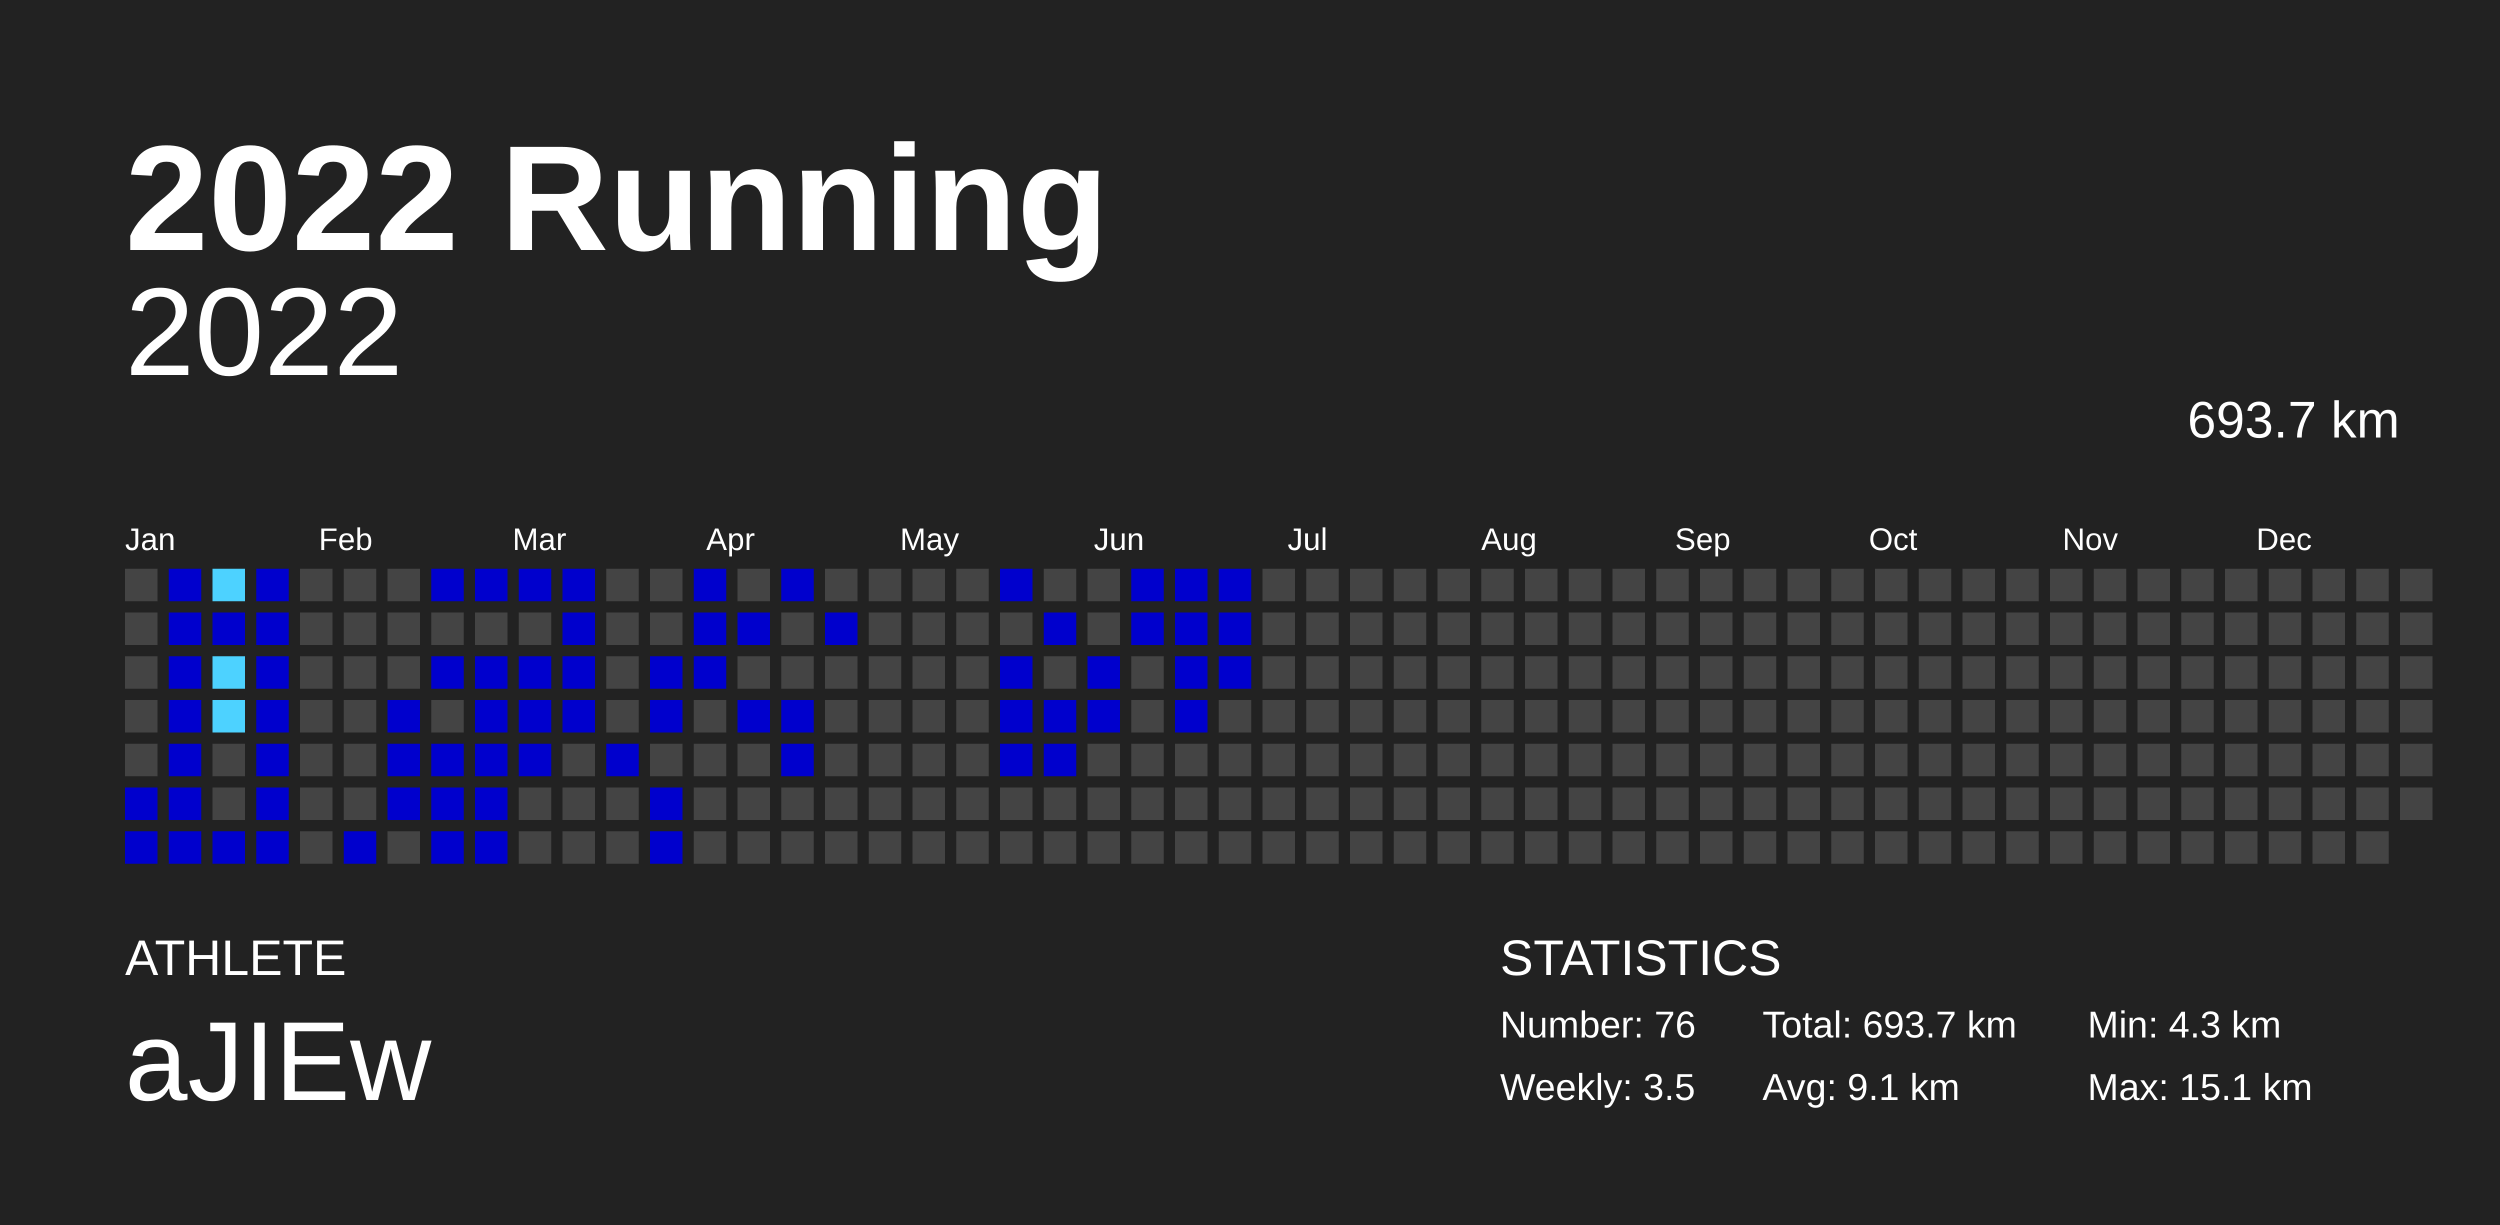
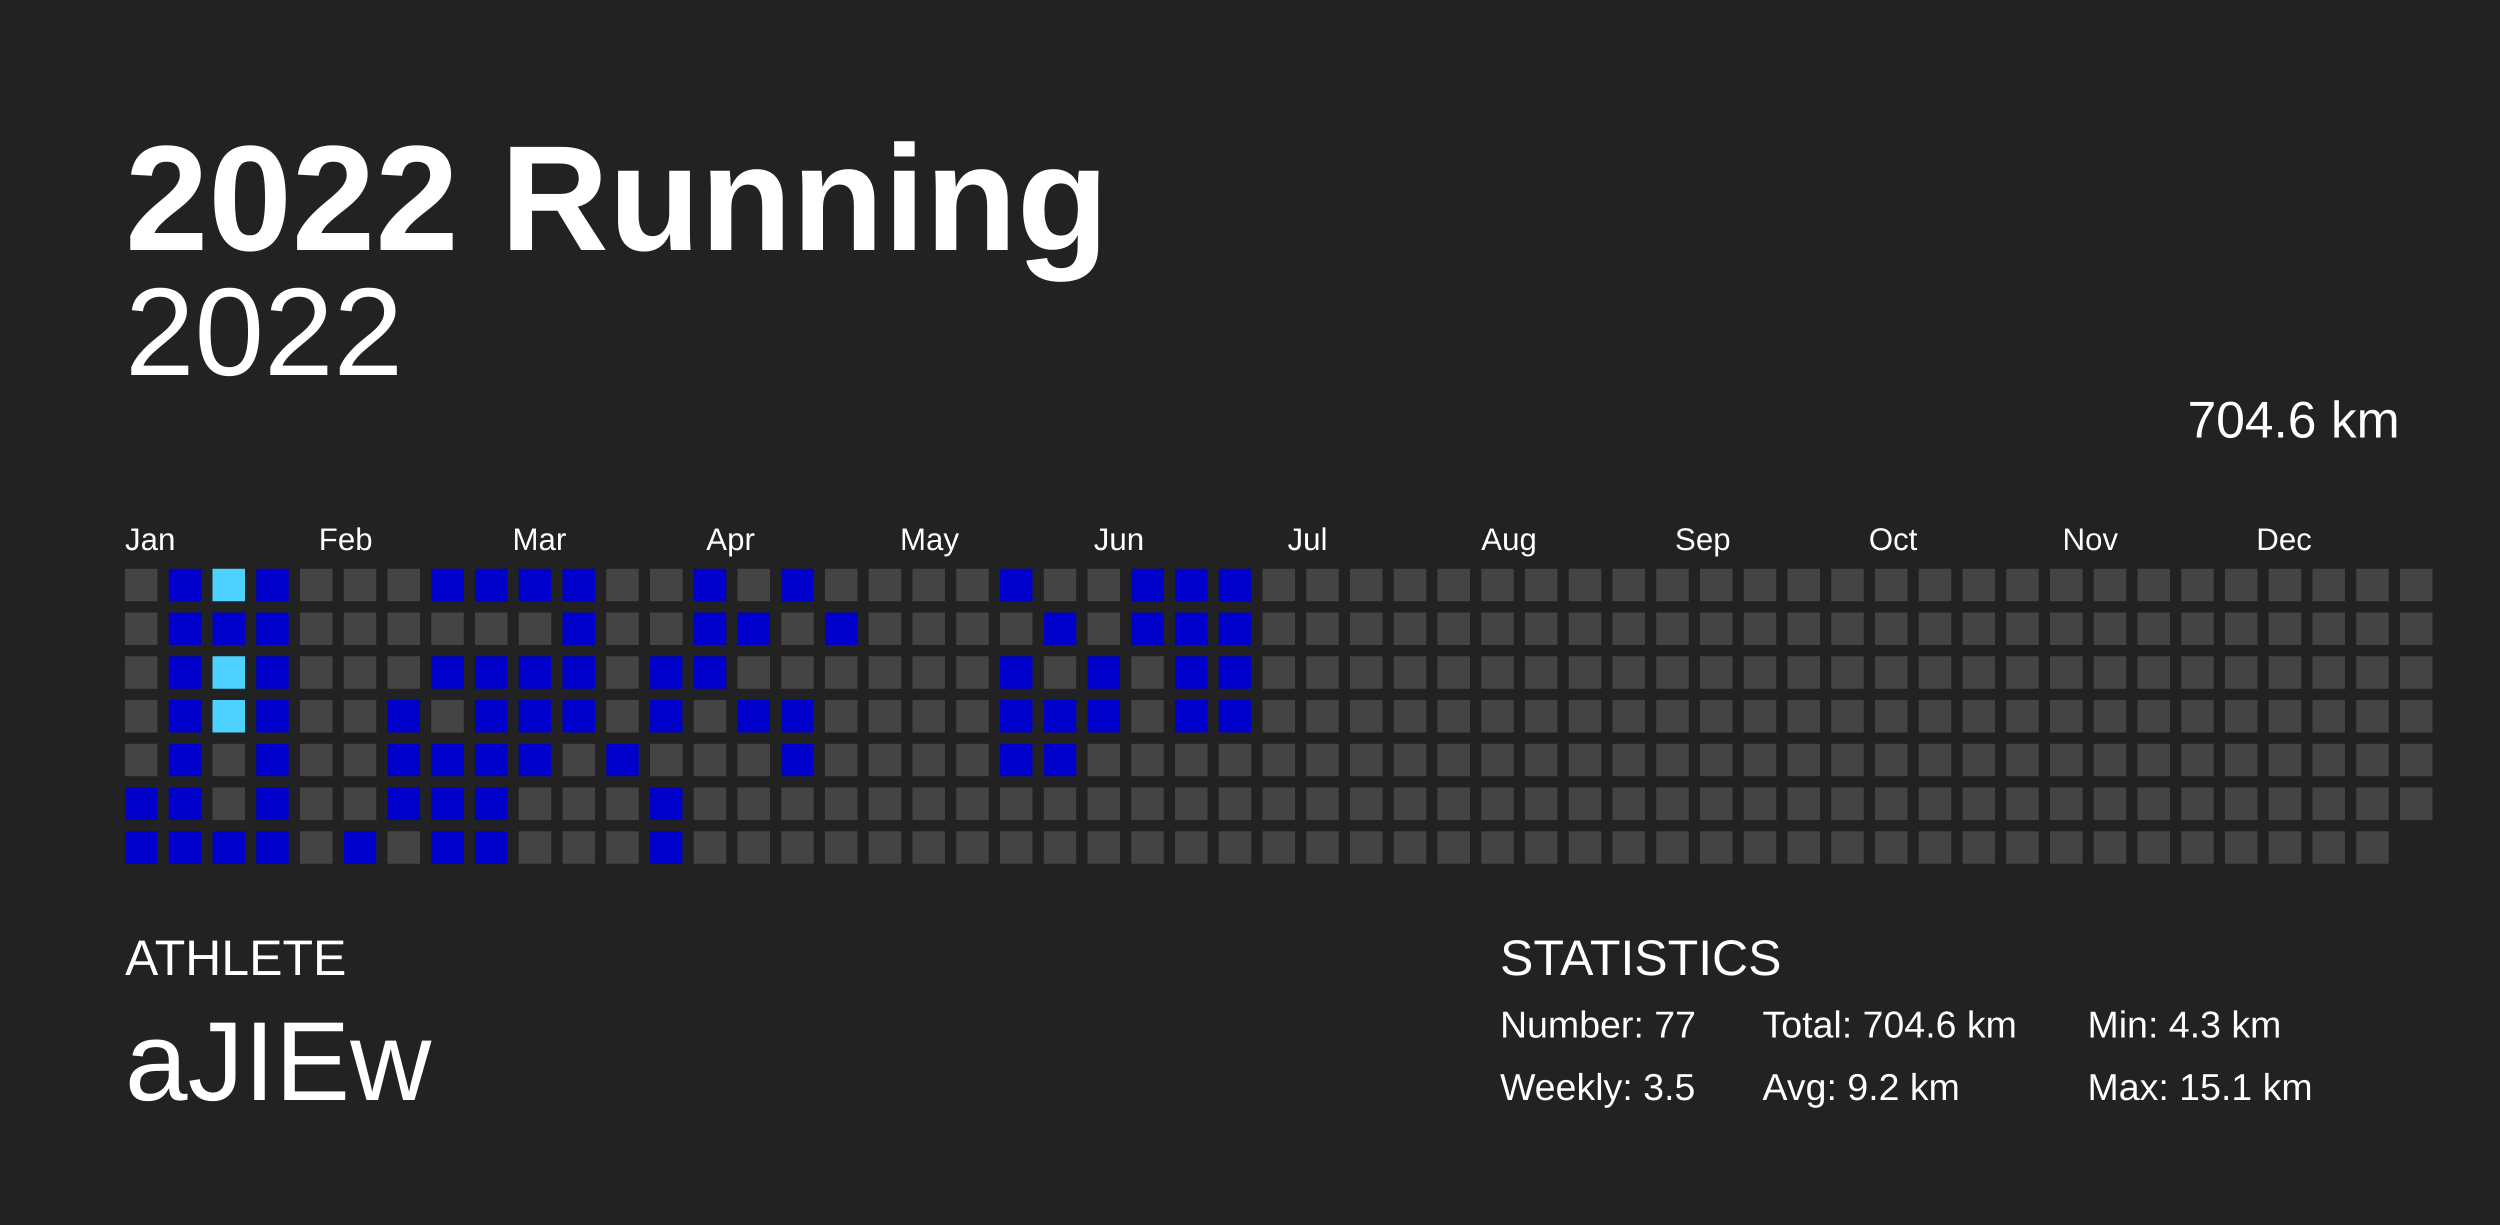
<svg xmlns="http://www.w3.org/2000/svg" baseProfile="full" height="98mm" version="1.1" viewBox="0,0,200,98" width="200mm">
  <defs />
  <rect fill="#222222" height="98" width="200" x="0" y="0" />
  <text fill="#FFFFFF" style="font-size:12px; font-family:Arial; font-weight:bold;" x="10" y="20">2022 Running</text>
  <text fill="#FFFFFF" style="font-size:4px; font-family:Arial" x="10" y="78">ATHLETE</text>
  <text fill="#FFFFFF" style="font-size:9px; font-family:Arial" x="10" y="88">aJIEw</text>
  <text fill="#FFFFFF" style="font-size:4px; font-family:Arial" x="120" y="78">STATISTICS</text>
-   <text fill="#FFFFFF" style="font-size:3px; font-family:Arial" x="120" y="83">Number: 76</text>
+   <text fill="#FFFFFF" style="font-size:3px; font-family:Arial" x="120" y="83">Number: 77</text>
  <text fill="#FFFFFF" style="font-size:3px; font-family:Arial" x="120" y="88">Weekly: 3.5</text>
-   <text fill="#FFFFFF" style="font-size:3px; font-family:Arial" x="141" y="83">Total: 693.7 km</text>
-   <text fill="#FFFFFF" style="font-size:3px; font-family:Arial" x="141" y="88">Avg: 9.1 km</text>
+   <text fill="#FFFFFF" style="font-size:3px; font-family:Arial" x="141" y="83">Total: 704.6 km</text>
+   <text fill="#FFFFFF" style="font-size:3px; font-family:Arial" x="141" y="88">Avg: 9.2 km</text>
  <text fill="#FFFFFF" style="font-size:3px; font-family:Arial" x="167" y="83">Min: 4.3 km</text>
  <text fill="#FFFFFF" style="font-size:3px; font-family:Arial" x="167" y="88">Max: 15.1 km</text>
  <text alignment-baseline="hanging" fill="#FFFFFF" style="font-size:10.0px; font-family:Arial;" x="10" y="30">2022</text>
-   <text alignment-baseline="hanging" fill="#FFFFFF" style="font-size:4.125px; font-family:Arial;" x="175" y="35">693.7 km</text>
+   <text alignment-baseline="hanging" fill="#FFFFFF" style="font-size:4.125px; font-family:Arial;" x="175" y="35">704.6 km</text>
  <text fill="#FFFFFF" style="font-size:2.5px; font-family:Arial" x="10.0" y="44">Jan</text>
  <text fill="#FFFFFF" style="font-size:2.5px; font-family:Arial" x="25.5" y="44">Feb</text>
  <text fill="#FFFFFF" style="font-size:2.5px; font-family:Arial" x="41.0" y="44">Mar</text>
  <text fill="#FFFFFF" style="font-size:2.5px; font-family:Arial" x="56.5" y="44">Apr</text>
  <text fill="#FFFFFF" style="font-size:2.5px; font-family:Arial" x="72.0" y="44">May</text>
  <text fill="#FFFFFF" style="font-size:2.5px; font-family:Arial" x="87.5" y="44">Jun</text>
  <text fill="#FFFFFF" style="font-size:2.5px; font-family:Arial" x="103.0" y="44">Jul</text>
  <text fill="#FFFFFF" style="font-size:2.5px; font-family:Arial" x="118.5" y="44">Aug</text>
  <text fill="#FFFFFF" style="font-size:2.5px; font-family:Arial" x="134.0" y="44">Sep</text>
  <text fill="#FFFFFF" style="font-size:2.5px; font-family:Arial" x="149.5" y="44">Oct</text>
  <text fill="#FFFFFF" style="font-size:2.5px; font-family:Arial" x="165.0" y="44">Nov</text>
  <text fill="#FFFFFF" style="font-size:2.5px; font-family:Arial" x="180.5" y="44">Dec</text>
  <rect fill="#444444" height="2.6" width="2.6" x="10.0" y="45.5" />
  <rect fill="#444444" height="2.6" width="2.6" x="10.0" y="49.0" />
  <rect fill="#444444" height="2.6" width="2.6" x="10.0" y="52.5" />
  <rect fill="#444444" height="2.6" width="2.6" x="10.0" y="56.0" />
  <rect fill="#444444" height="2.6" width="2.6" x="10.0" y="59.5" />
  <rect fill="mediumblue" height="2.6" width="2.6" x="10.0" y="63.0" />
  <rect fill="mediumblue" height="2.6" width="2.6" x="10.0" y="66.5" />
  <rect fill="mediumblue" height="2.6" width="2.6" x="13.5" y="45.5" />
  <rect fill="mediumblue" height="2.6" width="2.6" x="13.5" y="49.0" />
  <rect fill="mediumblue" height="2.6" width="2.6" x="13.5" y="52.5" />
  <rect fill="mediumblue" height="2.6" width="2.6" x="13.5" y="56.0" />
  <rect fill="mediumblue" height="2.6" width="2.6" x="13.5" y="59.5" />
  <rect fill="mediumblue" height="2.6" width="2.6" x="13.5" y="63.0" />
  <rect fill="mediumblue" height="2.6" width="2.6" x="13.5" y="66.5" />
  <rect fill="#4dd2ff" height="2.6" width="2.6" x="17.0" y="45.5" />
  <rect fill="mediumblue" height="2.6" width="2.6" x="17.0" y="49.0" />
  <rect fill="#4dd2ff" height="2.6" width="2.6" x="17.0" y="52.5" />
  <rect fill="#4dd2ff" height="2.6" width="2.6" x="17.0" y="56.0" />
  <rect fill="#444444" height="2.6" width="2.6" x="17.0" y="59.5" />
  <rect fill="#444444" height="2.6" width="2.6" x="17.0" y="63.0" />
  <rect fill="mediumblue" height="2.6" width="2.6" x="17.0" y="66.5" />
  <rect fill="mediumblue" height="2.6" width="2.6" x="20.5" y="45.5" />
  <rect fill="mediumblue" height="2.6" width="2.6" x="20.5" y="49.0" />
  <rect fill="mediumblue" height="2.6" width="2.6" x="20.5" y="52.5" />
  <rect fill="mediumblue" height="2.6" width="2.6" x="20.5" y="56.0" />
  <rect fill="mediumblue" height="2.6" width="2.6" x="20.5" y="59.5" />
  <rect fill="mediumblue" height="2.6" width="2.6" x="20.5" y="63.0" />
  <rect fill="mediumblue" height="2.6" width="2.6" x="20.5" y="66.5" />
  <rect fill="#444444" height="2.6" width="2.6" x="24.0" y="45.5" />
  <rect fill="#444444" height="2.6" width="2.6" x="24.0" y="49.0" />
  <rect fill="#444444" height="2.6" width="2.6" x="24.0" y="52.5" />
  <rect fill="#444444" height="2.6" width="2.6" x="24.0" y="56.0" />
  <rect fill="#444444" height="2.6" width="2.6" x="24.0" y="59.5" />
  <rect fill="#444444" height="2.6" width="2.6" x="24.0" y="63.0" />
  <rect fill="#444444" height="2.6" width="2.6" x="24.0" y="66.5" />
  <rect fill="#444444" height="2.6" width="2.6" x="27.5" y="45.5" />
  <rect fill="#444444" height="2.6" width="2.6" x="27.5" y="49.0" />
  <rect fill="#444444" height="2.6" width="2.6" x="27.5" y="52.5" />
  <rect fill="#444444" height="2.6" width="2.6" x="27.5" y="56.0" />
  <rect fill="#444444" height="2.6" width="2.6" x="27.5" y="59.5" />
  <rect fill="#444444" height="2.6" width="2.6" x="27.5" y="63.0" />
  <rect fill="mediumblue" height="2.6" width="2.6" x="27.5" y="66.5" />
  <rect fill="#444444" height="2.6" width="2.6" x="31.0" y="45.5" />
  <rect fill="#444444" height="2.6" width="2.6" x="31.0" y="49.0" />
  <rect fill="#444444" height="2.6" width="2.6" x="31.0" y="52.5" />
  <rect fill="mediumblue" height="2.6" width="2.6" x="31.0" y="56.0" />
  <rect fill="mediumblue" height="2.6" width="2.6" x="31.0" y="59.5" />
  <rect fill="mediumblue" height="2.6" width="2.6" x="31.0" y="63.0" />
  <rect fill="#444444" height="2.6" width="2.6" x="31.0" y="66.5" />
  <rect fill="mediumblue" height="2.6" width="2.6" x="34.5" y="45.5" />
  <rect fill="#444444" height="2.6" width="2.6" x="34.5" y="49.0" />
  <rect fill="mediumblue" height="2.6" width="2.6" x="34.5" y="52.5" />
  <rect fill="#444444" height="2.6" width="2.6" x="34.5" y="56.0" />
  <rect fill="mediumblue" height="2.6" width="2.6" x="34.5" y="59.5" />
  <rect fill="mediumblue" height="2.6" width="2.6" x="34.5" y="63.0" />
  <rect fill="mediumblue" height="2.6" width="2.6" x="34.5" y="66.5" />
  <rect fill="mediumblue" height="2.6" width="2.6" x="38.0" y="45.5" />
  <rect fill="#444444" height="2.6" width="2.6" x="38.0" y="49.0" />
  <rect fill="mediumblue" height="2.6" width="2.6" x="38.0" y="52.5" />
  <rect fill="mediumblue" height="2.6" width="2.6" x="38.0" y="56.0" />
  <rect fill="mediumblue" height="2.6" width="2.6" x="38.0" y="59.5" />
  <rect fill="mediumblue" height="2.6" width="2.6" x="38.0" y="63.0" />
  <rect fill="mediumblue" height="2.6" width="2.6" x="38.0" y="66.5" />
  <rect fill="mediumblue" height="2.6" width="2.6" x="41.5" y="45.5" />
  <rect fill="#444444" height="2.6" width="2.6" x="41.5" y="49.0" />
  <rect fill="mediumblue" height="2.6" width="2.6" x="41.5" y="52.5" />
  <rect fill="mediumblue" height="2.6" width="2.6" x="41.5" y="56.0" />
  <rect fill="mediumblue" height="2.6" width="2.6" x="41.5" y="59.5" />
  <rect fill="#444444" height="2.6" width="2.6" x="41.5" y="63.0" />
  <rect fill="#444444" height="2.6" width="2.6" x="41.5" y="66.5" />
  <rect fill="mediumblue" height="2.6" width="2.6" x="45.0" y="45.5" />
  <rect fill="mediumblue" height="2.6" width="2.6" x="45.0" y="49.0" />
  <rect fill="mediumblue" height="2.6" width="2.6" x="45.0" y="52.5" />
  <rect fill="mediumblue" height="2.6" width="2.6" x="45.0" y="56.0" />
  <rect fill="#444444" height="2.6" width="2.6" x="45.0" y="59.5" />
  <rect fill="#444444" height="2.6" width="2.6" x="45.0" y="63.0" />
  <rect fill="#444444" height="2.6" width="2.6" x="45.0" y="66.5" />
  <rect fill="#444444" height="2.6" width="2.6" x="48.5" y="45.5" />
  <rect fill="#444444" height="2.6" width="2.6" x="48.5" y="49.0" />
  <rect fill="#444444" height="2.6" width="2.6" x="48.5" y="52.5" />
  <rect fill="#444444" height="2.6" width="2.6" x="48.5" y="56.0" />
  <rect fill="mediumblue" height="2.6" width="2.6" x="48.5" y="59.5" />
  <rect fill="#444444" height="2.6" width="2.6" x="48.5" y="63.0" />
  <rect fill="#444444" height="2.6" width="2.6" x="48.5" y="66.5" />
  <rect fill="#444444" height="2.6" width="2.6" x="52.0" y="45.5" />
  <rect fill="#444444" height="2.6" width="2.6" x="52.0" y="49.0" />
  <rect fill="mediumblue" height="2.6" width="2.6" x="52.0" y="52.5" />
  <rect fill="mediumblue" height="2.6" width="2.6" x="52.0" y="56.0" />
  <rect fill="#444444" height="2.6" width="2.6" x="52.0" y="59.5" />
  <rect fill="mediumblue" height="2.6" width="2.6" x="52.0" y="63.0" />
  <rect fill="mediumblue" height="2.6" width="2.6" x="52.0" y="66.5" />
  <rect fill="mediumblue" height="2.6" width="2.6" x="55.5" y="45.5" />
  <rect fill="mediumblue" height="2.6" width="2.6" x="55.5" y="49.0" />
  <rect fill="mediumblue" height="2.6" width="2.6" x="55.5" y="52.5" />
  <rect fill="#444444" height="2.6" width="2.6" x="55.5" y="56.0" />
  <rect fill="#444444" height="2.6" width="2.6" x="55.5" y="59.5" />
  <rect fill="#444444" height="2.6" width="2.6" x="55.5" y="63.0" />
  <rect fill="#444444" height="2.6" width="2.6" x="55.5" y="66.5" />
  <rect fill="#444444" height="2.6" width="2.6" x="59.0" y="45.5" />
  <rect fill="mediumblue" height="2.6" width="2.6" x="59.0" y="49.0" />
  <rect fill="#444444" height="2.6" width="2.6" x="59.0" y="52.5" />
  <rect fill="mediumblue" height="2.6" width="2.6" x="59.0" y="56.0" />
  <rect fill="#444444" height="2.6" width="2.6" x="59.0" y="59.5" />
  <rect fill="#444444" height="2.6" width="2.6" x="59.0" y="63.0" />
  <rect fill="#444444" height="2.6" width="2.6" x="59.0" y="66.5" />
  <rect fill="mediumblue" height="2.6" width="2.6" x="62.5" y="45.5" />
  <rect fill="#444444" height="2.6" width="2.6" x="62.5" y="49.0" />
  <rect fill="#444444" height="2.6" width="2.6" x="62.5" y="52.5" />
  <rect fill="mediumblue" height="2.6" width="2.6" x="62.5" y="56.0" />
  <rect fill="mediumblue" height="2.6" width="2.6" x="62.5" y="59.5" />
  <rect fill="#444444" height="2.6" width="2.6" x="62.5" y="63.0" />
  <rect fill="#444444" height="2.6" width="2.6" x="62.5" y="66.5" />
  <rect fill="#444444" height="2.6" width="2.6" x="66.0" y="45.5" />
  <rect fill="mediumblue" height="2.6" width="2.6" x="66.0" y="49.0" />
  <rect fill="#444444" height="2.6" width="2.6" x="66.0" y="52.5" />
  <rect fill="#444444" height="2.6" width="2.6" x="66.0" y="56.0" />
  <rect fill="#444444" height="2.6" width="2.6" x="66.0" y="59.5" />
  <rect fill="#444444" height="2.6" width="2.6" x="66.0" y="63.0" />
  <rect fill="#444444" height="2.6" width="2.6" x="66.0" y="66.5" />
  <rect fill="#444444" height="2.6" width="2.6" x="69.5" y="45.5" />
  <rect fill="#444444" height="2.6" width="2.6" x="69.5" y="49.0" />
  <rect fill="#444444" height="2.6" width="2.6" x="69.5" y="52.5" />
  <rect fill="#444444" height="2.6" width="2.6" x="69.5" y="56.0" />
  <rect fill="#444444" height="2.6" width="2.6" x="69.5" y="59.5" />
  <rect fill="#444444" height="2.6" width="2.6" x="69.5" y="63.0" />
  <rect fill="#444444" height="2.6" width="2.6" x="69.5" y="66.5" />
  <rect fill="#444444" height="2.6" width="2.6" x="73.0" y="45.5" />
  <rect fill="#444444" height="2.6" width="2.6" x="73.0" y="49.0" />
  <rect fill="#444444" height="2.6" width="2.6" x="73.0" y="52.5" />
  <rect fill="#444444" height="2.6" width="2.6" x="73.0" y="56.0" />
  <rect fill="#444444" height="2.6" width="2.6" x="73.0" y="59.5" />
  <rect fill="#444444" height="2.6" width="2.6" x="73.0" y="63.0" />
  <rect fill="#444444" height="2.6" width="2.6" x="73.0" y="66.5" />
  <rect fill="#444444" height="2.6" width="2.6" x="76.5" y="45.5" />
  <rect fill="#444444" height="2.6" width="2.6" x="76.5" y="49.0" />
  <rect fill="#444444" height="2.6" width="2.6" x="76.5" y="52.5" />
  <rect fill="#444444" height="2.6" width="2.6" x="76.5" y="56.0" />
  <rect fill="#444444" height="2.6" width="2.6" x="76.5" y="59.5" />
  <rect fill="#444444" height="2.6" width="2.6" x="76.5" y="63.0" />
  <rect fill="#444444" height="2.6" width="2.6" x="76.5" y="66.5" />
  <rect fill="mediumblue" height="2.6" width="2.6" x="80.0" y="45.5" />
  <rect fill="#444444" height="2.6" width="2.6" x="80.0" y="49.0" />
  <rect fill="mediumblue" height="2.6" width="2.6" x="80.0" y="52.5" />
  <rect fill="mediumblue" height="2.6" width="2.6" x="80.0" y="56.0" />
  <rect fill="mediumblue" height="2.6" width="2.6" x="80.0" y="59.5" />
  <rect fill="#444444" height="2.6" width="2.6" x="80.0" y="63.0" />
  <rect fill="#444444" height="2.6" width="2.6" x="80.0" y="66.5" />
  <rect fill="#444444" height="2.6" width="2.6" x="83.5" y="45.5" />
  <rect fill="mediumblue" height="2.6" width="2.6" x="83.5" y="49.0" />
  <rect fill="#444444" height="2.6" width="2.6" x="83.5" y="52.5" />
  <rect fill="mediumblue" height="2.6" width="2.6" x="83.5" y="56.0" />
  <rect fill="mediumblue" height="2.6" width="2.6" x="83.5" y="59.5" />
  <rect fill="#444444" height="2.6" width="2.6" x="83.5" y="63.0" />
  <rect fill="#444444" height="2.6" width="2.6" x="83.5" y="66.5" />
  <rect fill="#444444" height="2.6" width="2.6" x="87.0" y="45.5" />
  <rect fill="#444444" height="2.6" width="2.6" x="87.0" y="49.0" />
  <rect fill="mediumblue" height="2.6" width="2.6" x="87.0" y="52.5" />
  <rect fill="mediumblue" height="2.6" width="2.6" x="87.0" y="56.0" />
  <rect fill="#444444" height="2.6" width="2.6" x="87.0" y="59.5" />
  <rect fill="#444444" height="2.6" width="2.6" x="87.0" y="63.0" />
  <rect fill="#444444" height="2.6" width="2.6" x="87.0" y="66.5" />
  <rect fill="mediumblue" height="2.6" width="2.6" x="90.5" y="45.5" />
  <rect fill="mediumblue" height="2.6" width="2.6" x="90.5" y="49.0" />
  <rect fill="#444444" height="2.6" width="2.6" x="90.5" y="52.5" />
  <rect fill="#444444" height="2.6" width="2.6" x="90.5" y="56.0" />
  <rect fill="#444444" height="2.6" width="2.6" x="90.5" y="59.5" />
  <rect fill="#444444" height="2.6" width="2.6" x="90.5" y="63.0" />
  <rect fill="#444444" height="2.6" width="2.6" x="90.5" y="66.5" />
  <rect fill="mediumblue" height="2.6" width="2.6" x="94.0" y="45.5" />
  <rect fill="mediumblue" height="2.6" width="2.6" x="94.0" y="49.0" />
  <rect fill="mediumblue" height="2.6" width="2.6" x="94.0" y="52.5" />
  <rect fill="mediumblue" height="2.6" width="2.6" x="94.0" y="56.0" />
  <rect fill="#444444" height="2.6" width="2.6" x="94.0" y="59.5" />
  <rect fill="#444444" height="2.6" width="2.6" x="94.0" y="63.0" />
  <rect fill="#444444" height="2.6" width="2.6" x="94.0" y="66.5" />
  <rect fill="mediumblue" height="2.6" width="2.6" x="97.5" y="45.5" />
  <rect fill="mediumblue" height="2.6" width="2.6" x="97.5" y="49.0" />
  <rect fill="mediumblue" height="2.6" width="2.6" x="97.5" y="52.5" />
-   <rect fill="#444444" height="2.6" width="2.6" x="97.5" y="56.0" />
+   <rect fill="mediumblue" height="2.6" width="2.6" x="97.5" y="56.0" />
  <rect fill="#444444" height="2.6" width="2.6" x="97.5" y="59.5" />
  <rect fill="#444444" height="2.6" width="2.6" x="97.5" y="63.0" />
  <rect fill="#444444" height="2.6" width="2.6" x="97.5" y="66.5" />
  <rect fill="#444444" height="2.6" width="2.6" x="101.0" y="45.5" />
  <rect fill="#444444" height="2.6" width="2.6" x="101.0" y="49.0" />
  <rect fill="#444444" height="2.6" width="2.6" x="101.0" y="52.5" />
  <rect fill="#444444" height="2.6" width="2.6" x="101.0" y="56.0" />
  <rect fill="#444444" height="2.6" width="2.6" x="101.0" y="59.5" />
  <rect fill="#444444" height="2.6" width="2.6" x="101.0" y="63.0" />
  <rect fill="#444444" height="2.6" width="2.6" x="101.0" y="66.5" />
  <rect fill="#444444" height="2.6" width="2.6" x="104.5" y="45.5" />
  <rect fill="#444444" height="2.6" width="2.6" x="104.5" y="49.0" />
  <rect fill="#444444" height="2.6" width="2.6" x="104.5" y="52.5" />
  <rect fill="#444444" height="2.6" width="2.6" x="104.5" y="56.0" />
  <rect fill="#444444" height="2.6" width="2.6" x="104.5" y="59.5" />
  <rect fill="#444444" height="2.6" width="2.6" x="104.5" y="63.0" />
  <rect fill="#444444" height="2.6" width="2.6" x="104.5" y="66.5" />
  <rect fill="#444444" height="2.6" width="2.6" x="108.0" y="45.5" />
  <rect fill="#444444" height="2.6" width="2.6" x="108.0" y="49.0" />
  <rect fill="#444444" height="2.6" width="2.6" x="108.0" y="52.5" />
  <rect fill="#444444" height="2.6" width="2.6" x="108.0" y="56.0" />
  <rect fill="#444444" height="2.6" width="2.6" x="108.0" y="59.5" />
  <rect fill="#444444" height="2.6" width="2.6" x="108.0" y="63.0" />
  <rect fill="#444444" height="2.6" width="2.6" x="108.0" y="66.5" />
  <rect fill="#444444" height="2.6" width="2.6" x="111.5" y="45.5" />
  <rect fill="#444444" height="2.6" width="2.6" x="111.5" y="49.0" />
  <rect fill="#444444" height="2.6" width="2.6" x="111.5" y="52.5" />
  <rect fill="#444444" height="2.6" width="2.6" x="111.5" y="56.0" />
  <rect fill="#444444" height="2.6" width="2.6" x="111.5" y="59.5" />
  <rect fill="#444444" height="2.6" width="2.6" x="111.5" y="63.0" />
  <rect fill="#444444" height="2.6" width="2.6" x="111.5" y="66.5" />
  <rect fill="#444444" height="2.6" width="2.6" x="115.0" y="45.5" />
  <rect fill="#444444" height="2.6" width="2.6" x="115.0" y="49.0" />
  <rect fill="#444444" height="2.6" width="2.6" x="115.0" y="52.5" />
  <rect fill="#444444" height="2.6" width="2.6" x="115.0" y="56.0" />
  <rect fill="#444444" height="2.6" width="2.6" x="115.0" y="59.5" />
  <rect fill="#444444" height="2.6" width="2.6" x="115.0" y="63.0" />
  <rect fill="#444444" height="2.6" width="2.6" x="115.0" y="66.5" />
  <rect fill="#444444" height="2.6" width="2.6" x="118.5" y="45.5" />
  <rect fill="#444444" height="2.6" width="2.6" x="118.5" y="49.0" />
  <rect fill="#444444" height="2.6" width="2.6" x="118.5" y="52.5" />
  <rect fill="#444444" height="2.6" width="2.6" x="118.5" y="56.0" />
  <rect fill="#444444" height="2.6" width="2.6" x="118.5" y="59.5" />
  <rect fill="#444444" height="2.6" width="2.6" x="118.5" y="63.0" />
  <rect fill="#444444" height="2.6" width="2.6" x="118.5" y="66.5" />
  <rect fill="#444444" height="2.6" width="2.6" x="122.0" y="45.5" />
  <rect fill="#444444" height="2.6" width="2.6" x="122.0" y="49.0" />
  <rect fill="#444444" height="2.6" width="2.6" x="122.0" y="52.5" />
  <rect fill="#444444" height="2.6" width="2.6" x="122.0" y="56.0" />
  <rect fill="#444444" height="2.6" width="2.6" x="122.0" y="59.5" />
  <rect fill="#444444" height="2.6" width="2.6" x="122.0" y="63.0" />
  <rect fill="#444444" height="2.6" width="2.6" x="122.0" y="66.5" />
  <rect fill="#444444" height="2.6" width="2.6" x="125.5" y="45.5" />
  <rect fill="#444444" height="2.6" width="2.6" x="125.5" y="49.0" />
  <rect fill="#444444" height="2.6" width="2.6" x="125.5" y="52.5" />
  <rect fill="#444444" height="2.6" width="2.6" x="125.5" y="56.0" />
  <rect fill="#444444" height="2.6" width="2.6" x="125.5" y="59.5" />
  <rect fill="#444444" height="2.6" width="2.6" x="125.5" y="63.0" />
  <rect fill="#444444" height="2.6" width="2.6" x="125.5" y="66.5" />
  <rect fill="#444444" height="2.6" width="2.6" x="129.0" y="45.5" />
  <rect fill="#444444" height="2.6" width="2.6" x="129.0" y="49.0" />
  <rect fill="#444444" height="2.6" width="2.6" x="129.0" y="52.5" />
  <rect fill="#444444" height="2.6" width="2.6" x="129.0" y="56.0" />
  <rect fill="#444444" height="2.6" width="2.6" x="129.0" y="59.5" />
  <rect fill="#444444" height="2.6" width="2.6" x="129.0" y="63.0" />
  <rect fill="#444444" height="2.6" width="2.6" x="129.0" y="66.5" />
  <rect fill="#444444" height="2.6" width="2.6" x="132.5" y="45.5" />
  <rect fill="#444444" height="2.6" width="2.6" x="132.5" y="49.0" />
  <rect fill="#444444" height="2.6" width="2.6" x="132.5" y="52.5" />
  <rect fill="#444444" height="2.6" width="2.6" x="132.5" y="56.0" />
  <rect fill="#444444" height="2.6" width="2.6" x="132.5" y="59.5" />
  <rect fill="#444444" height="2.6" width="2.6" x="132.5" y="63.0" />
  <rect fill="#444444" height="2.6" width="2.6" x="132.5" y="66.5" />
  <rect fill="#444444" height="2.6" width="2.6" x="136.0" y="45.5" />
  <rect fill="#444444" height="2.6" width="2.6" x="136.0" y="49.0" />
  <rect fill="#444444" height="2.6" width="2.6" x="136.0" y="52.5" />
  <rect fill="#444444" height="2.6" width="2.6" x="136.0" y="56.0" />
  <rect fill="#444444" height="2.6" width="2.6" x="136.0" y="59.5" />
  <rect fill="#444444" height="2.6" width="2.6" x="136.0" y="63.0" />
  <rect fill="#444444" height="2.6" width="2.6" x="136.0" y="66.5" />
  <rect fill="#444444" height="2.6" width="2.6" x="139.5" y="45.5" />
  <rect fill="#444444" height="2.6" width="2.6" x="139.5" y="49.0" />
  <rect fill="#444444" height="2.6" width="2.6" x="139.5" y="52.5" />
  <rect fill="#444444" height="2.6" width="2.6" x="139.5" y="56.0" />
  <rect fill="#444444" height="2.6" width="2.6" x="139.5" y="59.5" />
  <rect fill="#444444" height="2.6" width="2.6" x="139.5" y="63.0" />
  <rect fill="#444444" height="2.6" width="2.6" x="139.5" y="66.5" />
  <rect fill="#444444" height="2.6" width="2.6" x="143.0" y="45.5" />
  <rect fill="#444444" height="2.6" width="2.6" x="143.0" y="49.0" />
  <rect fill="#444444" height="2.6" width="2.6" x="143.0" y="52.5" />
  <rect fill="#444444" height="2.6" width="2.6" x="143.0" y="56.0" />
  <rect fill="#444444" height="2.6" width="2.6" x="143.0" y="59.5" />
  <rect fill="#444444" height="2.6" width="2.6" x="143.0" y="63.0" />
  <rect fill="#444444" height="2.6" width="2.6" x="143.0" y="66.5" />
  <rect fill="#444444" height="2.6" width="2.6" x="146.5" y="45.5" />
  <rect fill="#444444" height="2.6" width="2.6" x="146.5" y="49.0" />
  <rect fill="#444444" height="2.6" width="2.6" x="146.5" y="52.5" />
  <rect fill="#444444" height="2.6" width="2.6" x="146.5" y="56.0" />
  <rect fill="#444444" height="2.6" width="2.6" x="146.5" y="59.5" />
  <rect fill="#444444" height="2.6" width="2.6" x="146.5" y="63.0" />
  <rect fill="#444444" height="2.6" width="2.6" x="146.5" y="66.5" />
  <rect fill="#444444" height="2.6" width="2.6" x="150.0" y="45.5" />
  <rect fill="#444444" height="2.6" width="2.6" x="150.0" y="49.0" />
  <rect fill="#444444" height="2.6" width="2.6" x="150.0" y="52.5" />
  <rect fill="#444444" height="2.6" width="2.6" x="150.0" y="56.0" />
  <rect fill="#444444" height="2.6" width="2.6" x="150.0" y="59.5" />
  <rect fill="#444444" height="2.6" width="2.6" x="150.0" y="63.0" />
  <rect fill="#444444" height="2.6" width="2.6" x="150.0" y="66.5" />
  <rect fill="#444444" height="2.6" width="2.6" x="153.5" y="45.5" />
  <rect fill="#444444" height="2.6" width="2.6" x="153.5" y="49.0" />
  <rect fill="#444444" height="2.6" width="2.6" x="153.5" y="52.5" />
  <rect fill="#444444" height="2.6" width="2.6" x="153.5" y="56.0" />
  <rect fill="#444444" height="2.6" width="2.6" x="153.5" y="59.5" />
  <rect fill="#444444" height="2.6" width="2.6" x="153.5" y="63.0" />
  <rect fill="#444444" height="2.6" width="2.6" x="153.5" y="66.5" />
  <rect fill="#444444" height="2.6" width="2.6" x="157.0" y="45.5" />
  <rect fill="#444444" height="2.6" width="2.6" x="157.0" y="49.0" />
  <rect fill="#444444" height="2.6" width="2.6" x="157.0" y="52.5" />
  <rect fill="#444444" height="2.6" width="2.6" x="157.0" y="56.0" />
  <rect fill="#444444" height="2.6" width="2.6" x="157.0" y="59.5" />
  <rect fill="#444444" height="2.6" width="2.6" x="157.0" y="63.0" />
  <rect fill="#444444" height="2.6" width="2.6" x="157.0" y="66.5" />
  <rect fill="#444444" height="2.6" width="2.6" x="160.5" y="45.5" />
  <rect fill="#444444" height="2.6" width="2.6" x="160.5" y="49.0" />
  <rect fill="#444444" height="2.6" width="2.6" x="160.5" y="52.5" />
  <rect fill="#444444" height="2.6" width="2.6" x="160.5" y="56.0" />
  <rect fill="#444444" height="2.6" width="2.6" x="160.5" y="59.5" />
  <rect fill="#444444" height="2.6" width="2.6" x="160.5" y="63.0" />
  <rect fill="#444444" height="2.6" width="2.6" x="160.5" y="66.5" />
  <rect fill="#444444" height="2.6" width="2.6" x="164.0" y="45.5" />
  <rect fill="#444444" height="2.6" width="2.6" x="164.0" y="49.0" />
  <rect fill="#444444" height="2.6" width="2.6" x="164.0" y="52.5" />
  <rect fill="#444444" height="2.6" width="2.6" x="164.0" y="56.0" />
  <rect fill="#444444" height="2.6" width="2.6" x="164.0" y="59.5" />
  <rect fill="#444444" height="2.6" width="2.6" x="164.0" y="63.0" />
  <rect fill="#444444" height="2.6" width="2.6" x="164.0" y="66.5" />
  <rect fill="#444444" height="2.6" width="2.6" x="167.5" y="45.5" />
  <rect fill="#444444" height="2.6" width="2.6" x="167.5" y="49.0" />
  <rect fill="#444444" height="2.6" width="2.6" x="167.5" y="52.5" />
  <rect fill="#444444" height="2.6" width="2.6" x="167.5" y="56.0" />
  <rect fill="#444444" height="2.6" width="2.6" x="167.5" y="59.5" />
  <rect fill="#444444" height="2.6" width="2.6" x="167.5" y="63.0" />
  <rect fill="#444444" height="2.6" width="2.6" x="167.5" y="66.5" />
  <rect fill="#444444" height="2.6" width="2.6" x="171.0" y="45.5" />
  <rect fill="#444444" height="2.6" width="2.6" x="171.0" y="49.0" />
  <rect fill="#444444" height="2.6" width="2.6" x="171.0" y="52.5" />
  <rect fill="#444444" height="2.6" width="2.6" x="171.0" y="56.0" />
  <rect fill="#444444" height="2.6" width="2.6" x="171.0" y="59.5" />
  <rect fill="#444444" height="2.6" width="2.6" x="171.0" y="63.0" />
  <rect fill="#444444" height="2.6" width="2.6" x="171.0" y="66.5" />
  <rect fill="#444444" height="2.6" width="2.6" x="174.5" y="45.5" />
  <rect fill="#444444" height="2.6" width="2.6" x="174.5" y="49.0" />
  <rect fill="#444444" height="2.6" width="2.6" x="174.5" y="52.5" />
  <rect fill="#444444" height="2.6" width="2.6" x="174.5" y="56.0" />
  <rect fill="#444444" height="2.6" width="2.6" x="174.5" y="59.5" />
  <rect fill="#444444" height="2.6" width="2.6" x="174.5" y="63.0" />
  <rect fill="#444444" height="2.6" width="2.6" x="174.5" y="66.5" />
  <rect fill="#444444" height="2.6" width="2.6" x="178.0" y="45.5" />
  <rect fill="#444444" height="2.6" width="2.6" x="178.0" y="49.0" />
  <rect fill="#444444" height="2.6" width="2.6" x="178.0" y="52.5" />
  <rect fill="#444444" height="2.6" width="2.6" x="178.0" y="56.0" />
  <rect fill="#444444" height="2.6" width="2.6" x="178.0" y="59.5" />
  <rect fill="#444444" height="2.6" width="2.6" x="178.0" y="63.0" />
  <rect fill="#444444" height="2.6" width="2.6" x="178.0" y="66.5" />
  <rect fill="#444444" height="2.6" width="2.6" x="181.5" y="45.5" />
  <rect fill="#444444" height="2.6" width="2.6" x="181.5" y="49.0" />
  <rect fill="#444444" height="2.6" width="2.6" x="181.5" y="52.5" />
  <rect fill="#444444" height="2.6" width="2.6" x="181.5" y="56.0" />
  <rect fill="#444444" height="2.6" width="2.6" x="181.5" y="59.5" />
  <rect fill="#444444" height="2.6" width="2.6" x="181.5" y="63.0" />
  <rect fill="#444444" height="2.6" width="2.6" x="181.5" y="66.5" />
  <rect fill="#444444" height="2.6" width="2.6" x="185.0" y="45.5" />
  <rect fill="#444444" height="2.6" width="2.6" x="185.0" y="49.0" />
  <rect fill="#444444" height="2.6" width="2.6" x="185.0" y="52.5" />
  <rect fill="#444444" height="2.6" width="2.6" x="185.0" y="56.0" />
  <rect fill="#444444" height="2.6" width="2.6" x="185.0" y="59.5" />
  <rect fill="#444444" height="2.6" width="2.6" x="185.0" y="63.0" />
  <rect fill="#444444" height="2.6" width="2.6" x="185.0" y="66.5" />
  <rect fill="#444444" height="2.6" width="2.6" x="188.5" y="45.5" />
  <rect fill="#444444" height="2.6" width="2.6" x="188.5" y="49.0" />
  <rect fill="#444444" height="2.6" width="2.6" x="188.5" y="52.5" />
  <rect fill="#444444" height="2.6" width="2.6" x="188.5" y="56.0" />
  <rect fill="#444444" height="2.6" width="2.6" x="188.5" y="59.5" />
  <rect fill="#444444" height="2.6" width="2.6" x="188.5" y="63.0" />
  <rect fill="#444444" height="2.6" width="2.6" x="188.5" y="66.5" />
  <rect fill="#444444" height="2.6" width="2.6" x="192.0" y="45.5" />
  <rect fill="#444444" height="2.6" width="2.6" x="192.0" y="49.0" />
  <rect fill="#444444" height="2.6" width="2.6" x="192.0" y="52.5" />
  <rect fill="#444444" height="2.6" width="2.6" x="192.0" y="56.0" />
  <rect fill="#444444" height="2.6" width="2.6" x="192.0" y="59.5" />
  <rect fill="#444444" height="2.6" width="2.6" x="192.0" y="63.0" />
</svg>
